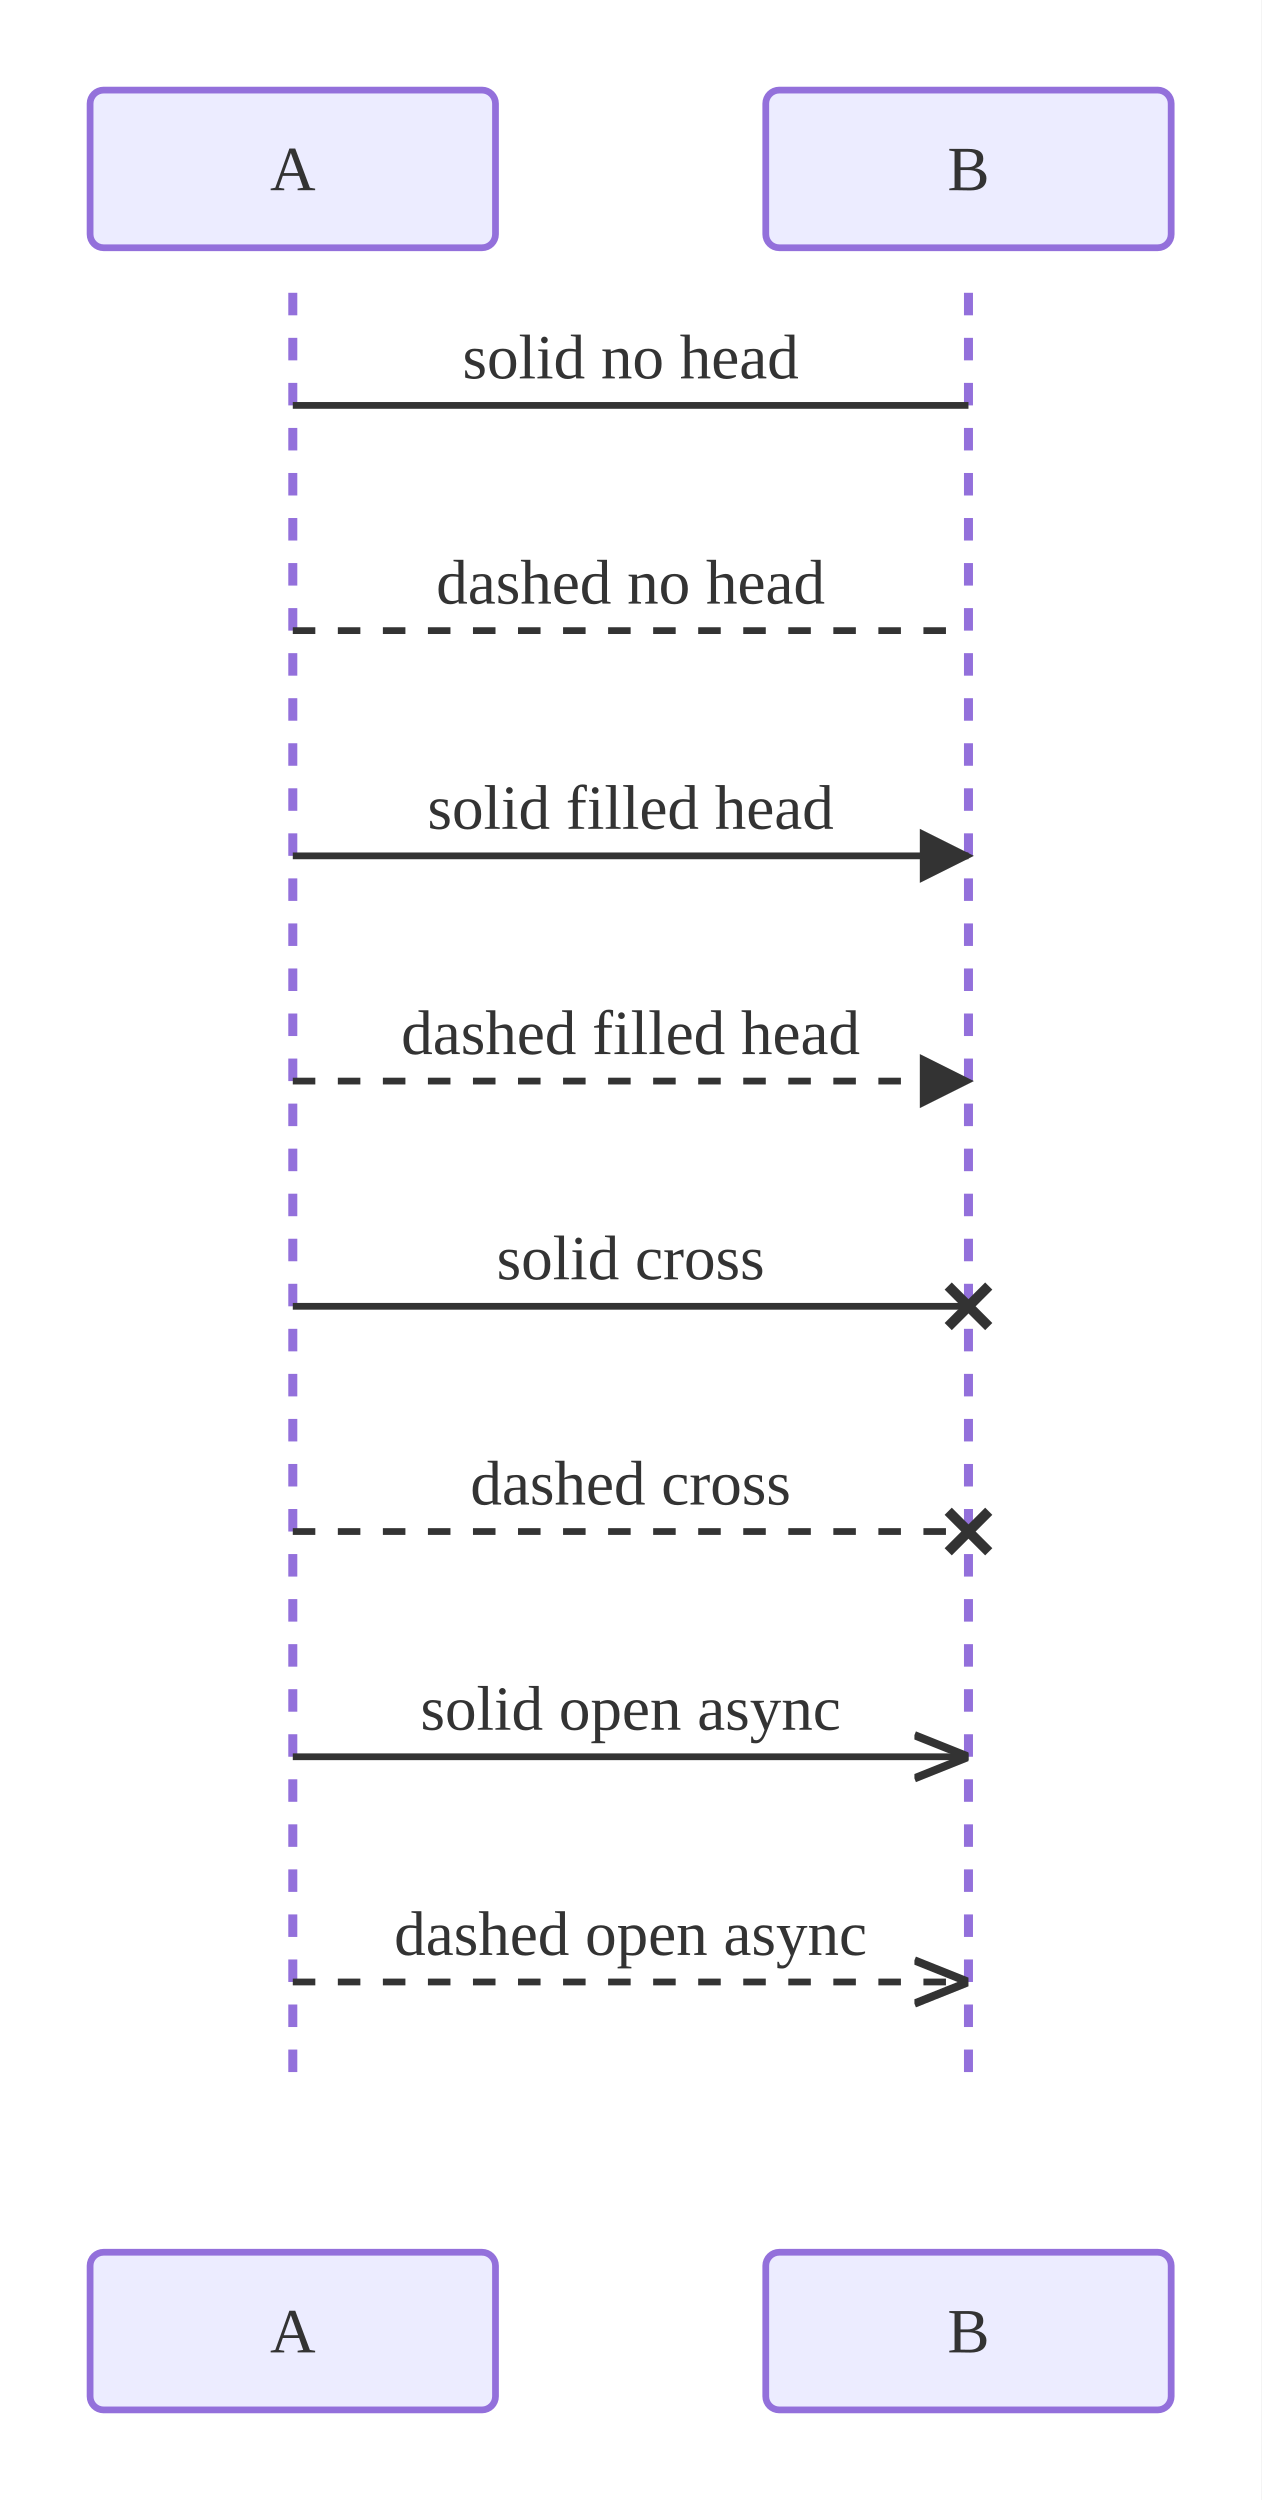
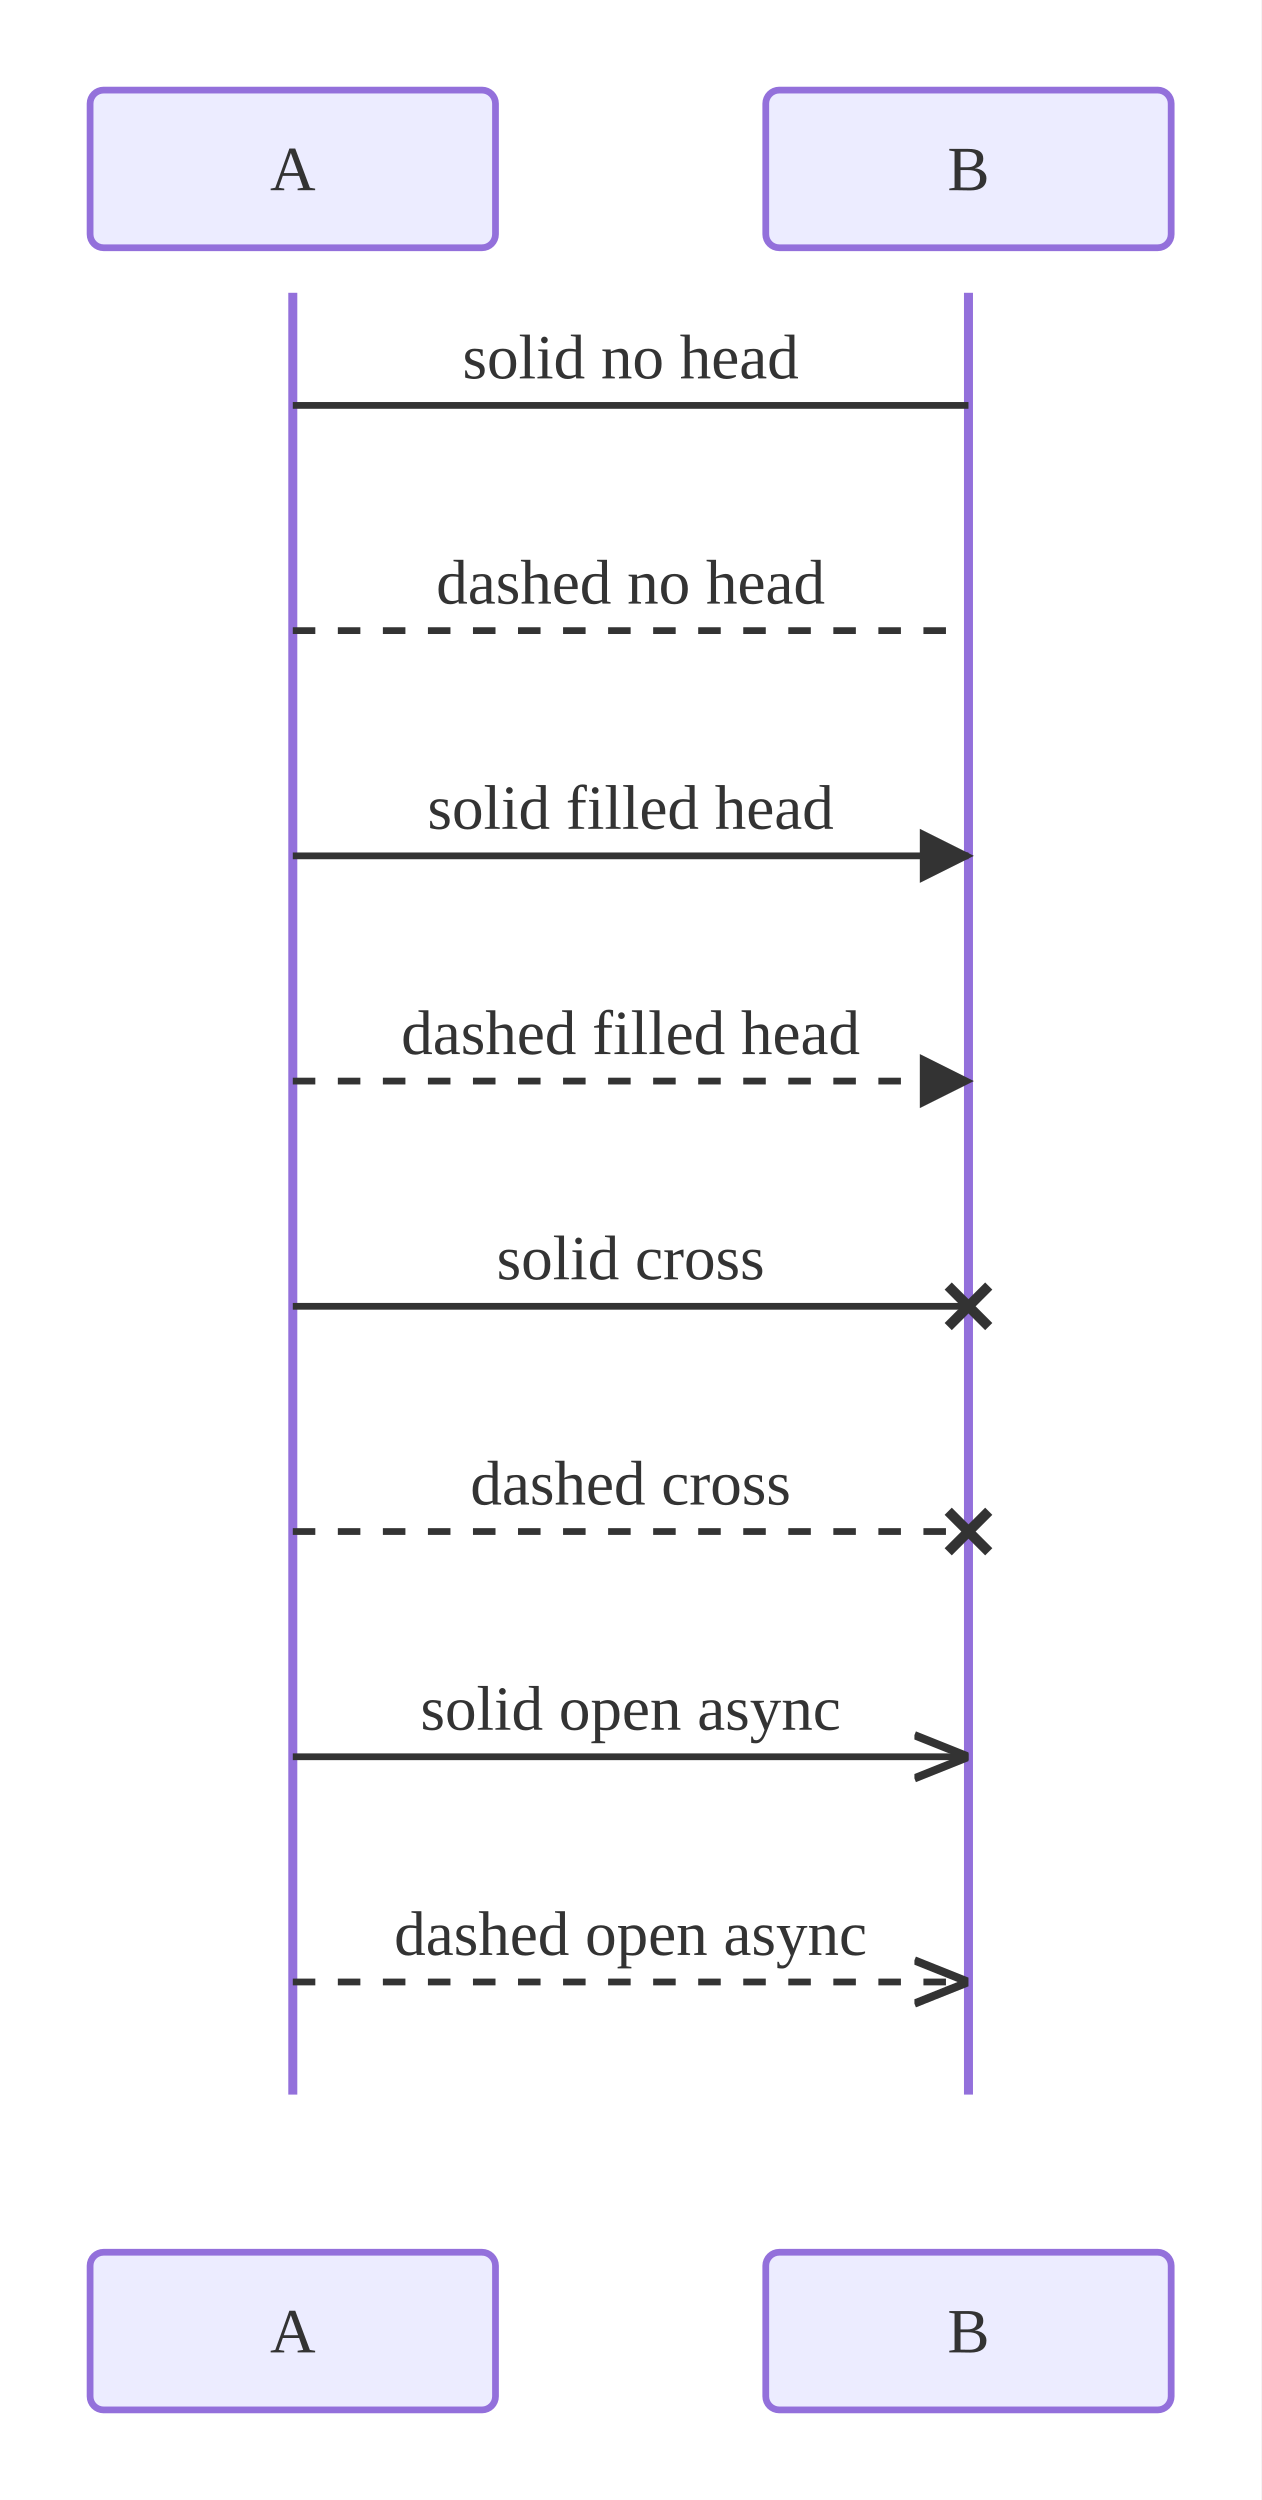
<svg xmlns="http://www.w3.org/2000/svg" viewBox="0 0 280.00 555.00">
  <defs>
    <marker id="seq-arrow-solid" viewBox="0 0 10 10" refX="9.00" refY="5.00" markerWidth="8.00" markerHeight="8.00" orient="auto">
      <polygon points="0,0 10,5 0,10" style="fill:#333" />
    </marker>
    <marker id="seq-arrow-dashed" viewBox="0 0 10 10" refX="9.00" refY="5.00" markerWidth="8.00" markerHeight="8.00" orient="auto">
      <polygon points="0,0 10,5 0,10" style="fill:#333" />
    </marker>
    <marker id="seq-arrow-solid-cross" viewBox="0 0 10 10" refX="5.00" refY="5.00" markerWidth="10.00" markerHeight="10.00" orient="auto">
      <path d="M2,2 L8,8 M2,8 L8,2" style="stroke:#333;stroke-width:1.5;fill:none" />
    </marker>
    <marker id="seq-arrow-dashed-cross" viewBox="0 0 10 10" refX="5.00" refY="5.00" markerWidth="10.00" markerHeight="10.00" orient="auto">
      <path d="M2,2 L8,8 M2,8 L8,2" style="stroke:#333;stroke-width:1.5;fill:none" />
    </marker>
    <marker id="seq-arrow-solid-open" viewBox="0 0 10 10" refX="10.00" refY="5.00" markerWidth="8.00" markerHeight="8.00" orient="auto">
      <polyline points="0,1 10,5 0,9" style="stroke:#333;stroke-width:1.5;fill:none" />
    </marker>
    <marker id="seq-arrow-dashed-open" viewBox="0 0 10 10" refX="10.00" refY="5.00" markerWidth="8.00" markerHeight="8.00" orient="auto">
      <polyline points="0,1 10,5 0,9" style="stroke:#333;stroke-width:1.5;fill:none" />
    </marker>
  </defs>
  <rect x="0.00" y="0.00" width="280.00" height="555.00" style="fill:white;stroke:none" />
-   <line x1="65.00" y1="65.00" x2="65.00" y2="465.00" style="stroke:#9370DB;stroke-width:2.0;stroke-dasharray:5,5" />
-   <line x1="215.00" y1="65.00" x2="215.00" y2="465.00" style="stroke:#9370DB;stroke-width:2.0;stroke-dasharray:5,5" />
+   <line x1="65.00" y1="65.00" x2="65.00" y2="465.00" style="stroke:#9370DB;stroke-width:2.0" />
+   <line x1="215.00" y1="65.00" x2="215.00" y2="465.00" style="stroke:#9370DB;stroke-width:2.0" />
  <line x1="65.00" y1="90.00" x2="215.00" y2="90.00" style="stroke:#333;stroke-width:1.5;fill:none" />
  <text x="140.00" y="84.00" text-anchor="middle" dominant-baseline="auto" style="fill:#333;font-size:14px">solid no head</text>
  <line x1="65.00" y1="140.00" x2="215.00" y2="140.00" style="stroke:#333;stroke-width:1.5;fill:none;stroke-dasharray:5,5" />
  <text x="140.00" y="134.00" text-anchor="middle" dominant-baseline="auto" style="fill:#333;font-size:14px">dashed no head</text>
  <line x1="65.00" y1="190.00" x2="215.00" y2="190.00" style="stroke:#333;stroke-width:1.5;fill:none" marker-end="url(#seq-arrow-solid)" />
  <text x="140.00" y="184.00" text-anchor="middle" dominant-baseline="auto" style="fill:#333;font-size:14px">solid filled head</text>
  <line x1="65.00" y1="240.00" x2="215.00" y2="240.00" style="stroke:#333;stroke-width:1.5;fill:none;stroke-dasharray:5,5" marker-end="url(#seq-arrow-dashed)" />
  <text x="140.00" y="234.00" text-anchor="middle" dominant-baseline="auto" style="fill:#333;font-size:14px">dashed filled head</text>
  <line x1="65.00" y1="290.00" x2="215.00" y2="290.00" style="stroke:#333;stroke-width:1.5;fill:none" marker-end="url(#seq-arrow-solid-cross)" />
  <text x="140.00" y="284.00" text-anchor="middle" dominant-baseline="auto" style="fill:#333;font-size:14px">solid cross</text>
  <line x1="65.00" y1="340.00" x2="215.00" y2="340.00" style="stroke:#333;stroke-width:1.5;fill:none;stroke-dasharray:5,5" marker-end="url(#seq-arrow-dashed-cross)" />
  <text x="140.00" y="334.00" text-anchor="middle" dominant-baseline="auto" style="fill:#333;font-size:14px">dashed cross</text>
  <line x1="65.00" y1="390.00" x2="215.00" y2="390.00" style="stroke:#333;stroke-width:1.5;fill:none" marker-end="url(#seq-arrow-solid-open)" />
  <text x="140.00" y="384.00" text-anchor="middle" dominant-baseline="auto" style="fill:#333;font-size:14px">solid open async</text>
  <line x1="65.00" y1="440.00" x2="215.00" y2="440.00" style="stroke:#333;stroke-width:1.5;fill:none;stroke-dasharray:5,5" marker-end="url(#seq-arrow-dashed-open)" />
  <text x="140.00" y="434.00" text-anchor="middle" dominant-baseline="auto" style="fill:#333;font-size:14px">dashed open async</text>
  <rect x="20.00" y="20.00" width="90.00" height="35.00" rx="3.00" ry="3.00" style="fill:#ECECFF;stroke:#9370DB;stroke-width:1.5" />
  <text x="65.00" y="37.50" text-anchor="middle" dominant-baseline="central" style="fill:#333;font-size:14px">A</text>
  <rect x="20.00" y="500.00" width="90.00" height="35.00" rx="3.00" ry="3.00" style="fill:#ECECFF;stroke:#9370DB;stroke-width:1.5" />
  <text x="65.00" y="517.50" text-anchor="middle" dominant-baseline="central" style="fill:#333;font-size:14px">A</text>
  <rect x="170.00" y="20.00" width="90.00" height="35.00" rx="3.00" ry="3.00" style="fill:#ECECFF;stroke:#9370DB;stroke-width:1.5" />
  <text x="215.00" y="37.50" text-anchor="middle" dominant-baseline="central" style="fill:#333;font-size:14px">B</text>
  <rect x="170.00" y="500.00" width="90.00" height="35.00" rx="3.00" ry="3.00" style="fill:#ECECFF;stroke:#9370DB;stroke-width:1.5" />
  <text x="215.00" y="517.50" text-anchor="middle" dominant-baseline="central" style="fill:#333;font-size:14px">B</text>
</svg>
